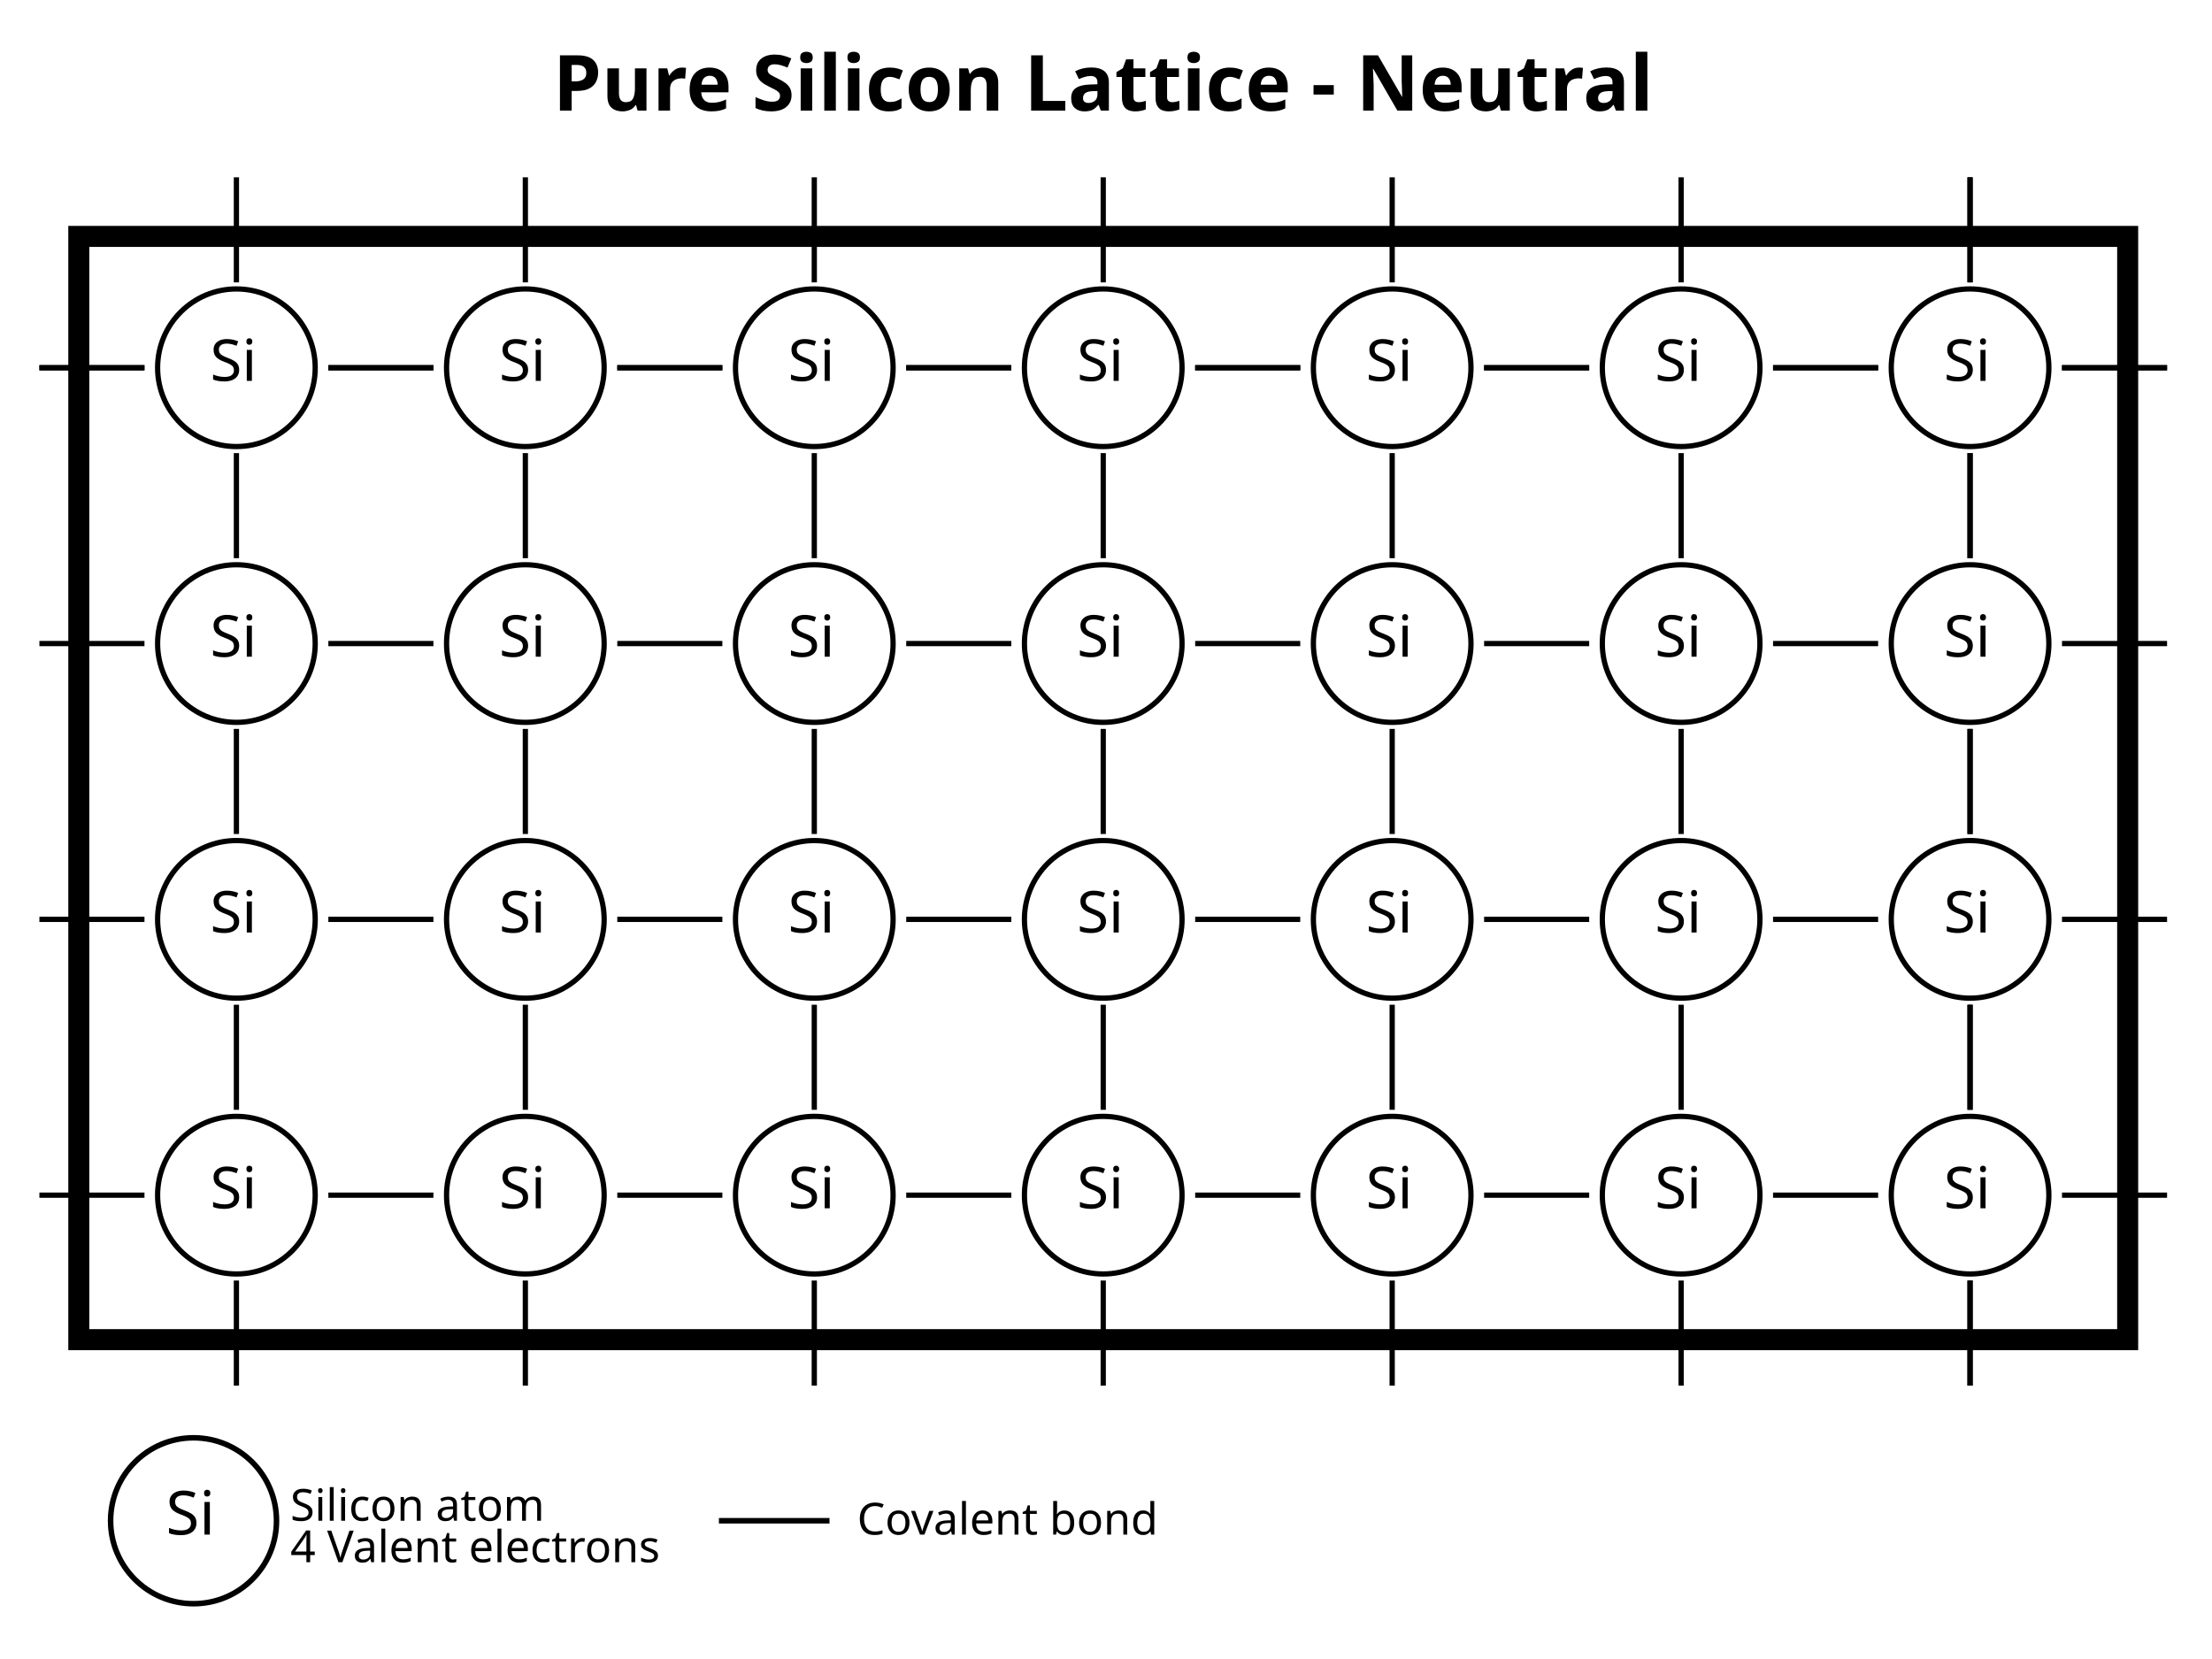
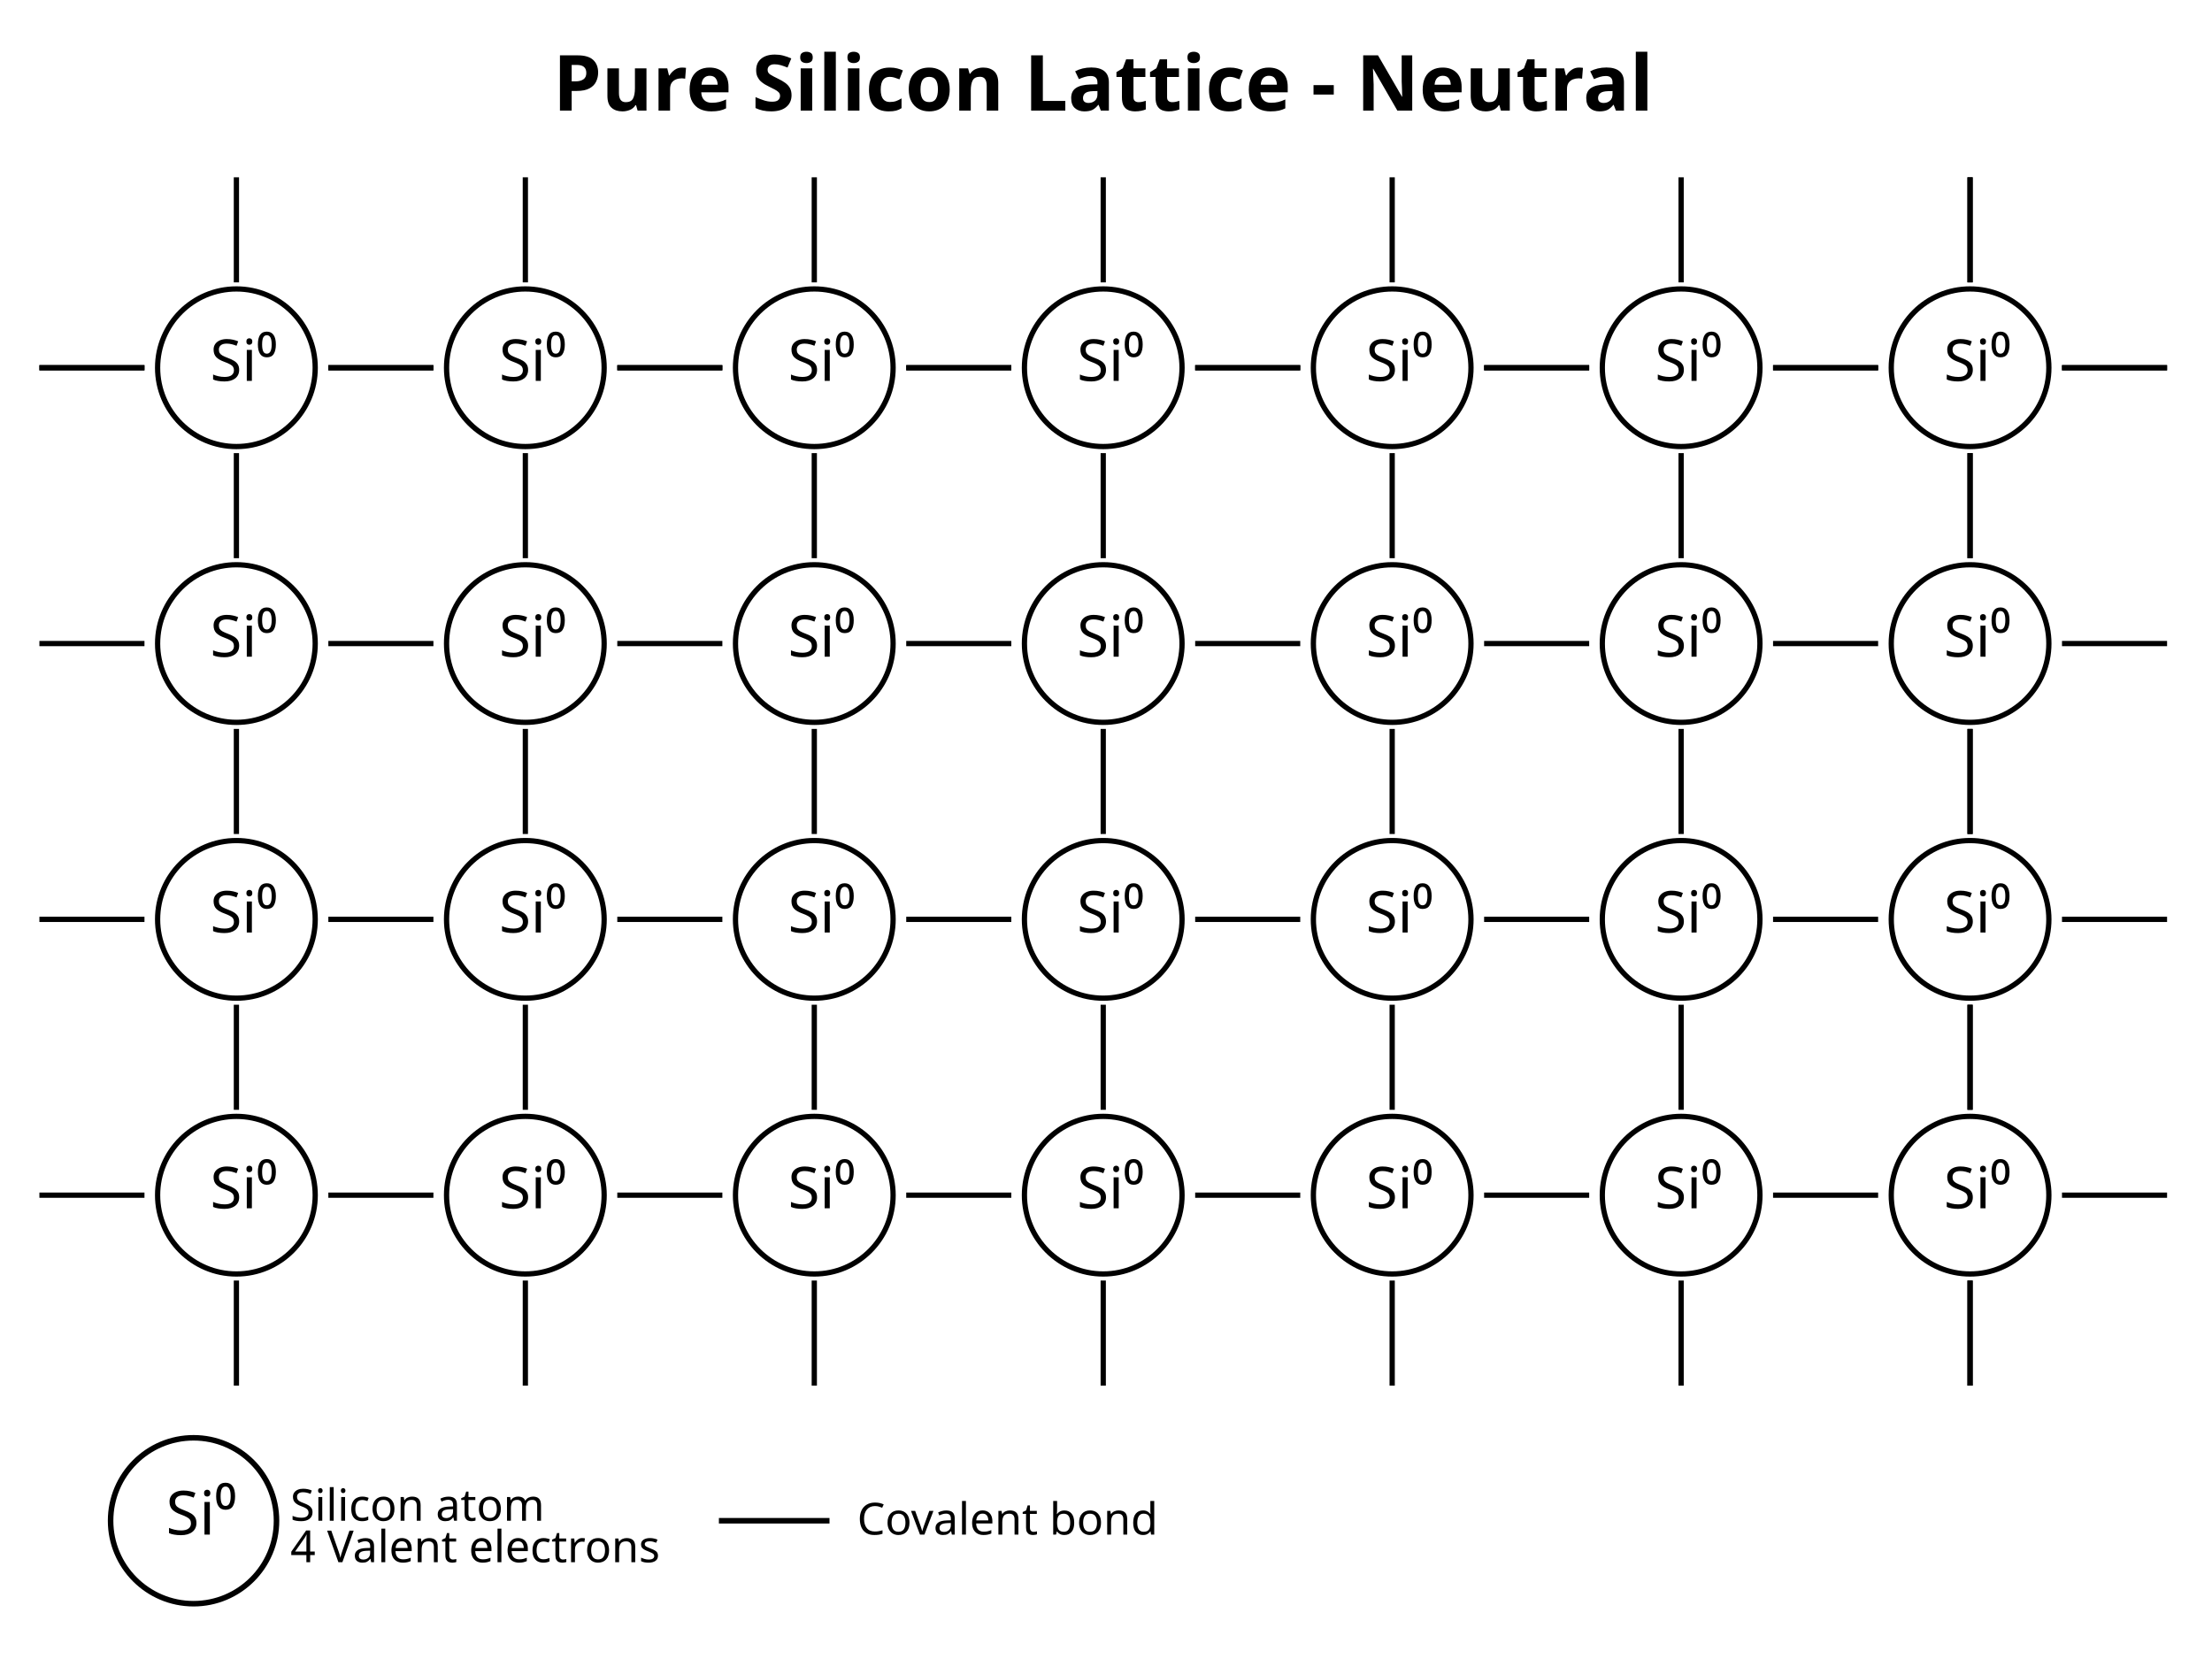
<svg xmlns="http://www.w3.org/2000/svg" xmlns:xlink="http://www.w3.org/1999/xlink" id="svg1" version="1.1" viewBox="0 0 800 600" width="800" height="600" preserveAspectRatio="xMidYMid" fill-rule="evenodd">
  <defs>
    <marker id="arrow_head" style="overflow:visible" viewBox="0 0 4 6" markerWidth="4" markerHeight="6" refX="left" refY="center" orient="auto-start-reverse" preserveAspectRatio="xMidYMid">
      <path style="fill:none;stroke:context-stroke;stroke-width:1;stroke-linecap:butt" d="M -3,-3 L 0,0 L -3,3" id="path5759">
            </path>
    </marker>
    <text id="headline" font-family="Ubuntu" font-size="28" font-weight="bold" fill="#000000">
      <tspan>Pure Silicon Lattice - Neutral</tspan>
    </text>
    <text id="title_1" font-family="Ubuntu" font-size="22" font-weight="bold" fill="#000000">
      <tspan x="70" y="60">neutral</tspan>
      <tspan x="570" y="60">neutral</tspan>
      <tspan x="350" y="0">Depletion</tspan>
      <tspan x="370" y="25">Zone</tspan>
      <tspan x="230" y="10">Potential</tspan>
      <tspan x="225" y="35">difference</tspan>
    </text>
    <text id="title_2" font-family="Ubuntu" font-size="22" font-weight="bold" fill="#000000">
      <tspan x="200" y="0">Acceptor</tspan>
      <tspan x="370" y="20">Barrier</tspan>
      <tspan x="500" y="0">Donor</tspan>
    </text>
    <circle id="hole" cx="0" cy="0" r="5" style="fill:#0000ff;fill-opacity:1;stroke:none">
        </circle>
    <circle id="electron" cx="0" cy="0" r="5" style="fill:#ff0000;fill-opacity:1;stroke:none">
        </circle>
    <circle id="atom" cx="10" cy="0" r="30" style="fill:none;stroke:#000000;stroke-width:2;stroke-opacity:1">
        </circle>
    <text id="silicon_label" font-family="Ubuntu" font-size="22" font-weight="norm" fill="#000000">
-       <tspan x="0" y="5">Si</tspan>
+       <tspan x="0" y="5">Si⁰</tspan>
    </text>
    <text id="boron_label" font-family="Ubuntu" font-size="22" font-weight="norm" fill="#000000">
-       <tspan x="0" y="5">B</tspan>
+       <tspan x="0" y="5">B⁰</tspan>
    </text>
    <text id="phosphorus_label" font-family="Ubuntu" font-size="22" font-weight="norm" fill="#000000">
-       <tspan x="0" y="5">P</tspan>
+       <tspan x="0" y="5">P⁰</tspan>
    </text>
    <g id="silicon_atom">
      <use xlink:href="#atom" />
      <use xlink:href="#silicon_label" />
    </g>
    <g id="boron_atom">
      <use xlink:href="#atom" />
      <use xlink:href="#hole" x="40" />
      <use xlink:href="#boron_label" />
    </g>
    <g id="phosphorus_atom">
      <use xlink:href="#atom" />
      <use xlink:href="#electron" x="40" y="29" />
      <line x1="32" y1="22" x2="36" y2="26" style="stroke:#000000;stroke-width:2;" />
      <use xlink:href="#phosphorus_label" />
    </g>
    <circle id="ion" cx="0" cy="0" r="15" style="fill:none;stroke:#000000;stroke-width:2;stroke-opacity:1">
        </circle>
    <path id="pos_charge" d="m 0,-13 v 28 m -13,-14.5 h 28" style="fill:none;stroke:#0000ff;stroke-width:2;stroke-opacity:1">
        </path>
    <path id="neg_charge" d="m -14,0 h 28" style="fill:none;stroke:#ff0000;stroke-width:2;stroke-opacity:1">
        </path>
    <path id="covalent_bond_h" d="m 0,0 h 40" style="fill:none;stroke:#000000;stroke-width:2;stroke-opacity:1">
        </path>
    <path id="covalent_bond_v" d="m 0,0 v 40" style="fill:none;stroke:#000000;stroke-width:2;stroke-opacity:1">
        </path>
    <g id="pos_ion">
      <use xlink:href="#ion" />
      <use xlink:href="#pos_charge" />
    </g>
    <g id="neg_ion">
      <use xlink:href="#ion" />
      <use xlink:href="#neg_charge" />
    </g>
    <g id="pos_ions">
      <use xlink:href="#pos_ion" x="15" y="30" />
      <use xlink:href="#pos_ion" x="105" y="30" />
      <use xlink:href="#pos_ion" x="195" y="30" />
      <use xlink:href="#pos_ion" x="285" y="30" />
      <use xlink:href="#pos_ion" x="60" y="80" />
      <use xlink:href="#pos_ion" x="150" y="80" />
      <use xlink:href="#pos_ion" x="240" y="80" />
    </g>
    <g id="neg_ions">
      <use xlink:href="#neg_ion" x="15" y="30" />
      <use xlink:href="#neg_ion" x="105" y="30" />
      <use xlink:href="#neg_ion" x="195" y="30" />
      <use xlink:href="#neg_ion" x="285" y="30" />
      <use xlink:href="#neg_ion" x="60" y="80" />
      <use xlink:href="#neg_ion" x="150" y="80" />
      <use xlink:href="#neg_ion" x="240" y="80" />
    </g>
    <g id="dep_pos_ions">
      <use xlink:href="#pos_ion" x="0" y="0" />
      <use xlink:href="#pos_ion" x="0" y="40" />
      <use xlink:href="#pos_ion" x="0" y="80" />
      <use xlink:href="#pos_ion" x="0" y="120" />
      <use xlink:href="#pos_ion" x="0" y="160" />
      <use xlink:href="#pos_ion" x="0" y="200" />
      <use xlink:href="#pos_ion" x="0" y="240" />
      <use xlink:href="#pos_ion" x="0" y="280" />
    </g>
    <g id="dep_neg_ions">
      <use xlink:href="#neg_ion" x="0" y="0" />
      <use xlink:href="#neg_ion" x="0" y="40" />
      <use xlink:href="#neg_ion" x="0" y="80" />
      <use xlink:href="#neg_ion" x="0" y="120" />
      <use xlink:href="#neg_ion" x="0" y="160" />
      <use xlink:href="#neg_ion" x="0" y="200" />
      <use xlink:href="#neg_ion" x="0" y="240" />
      <use xlink:href="#neg_ion" x="0" y="280" />
    </g>
    <g id="free_electrons">
      <use xlink:href="#electron" x="90" y="0" />
      <use xlink:href="#electron" x="180" y="0" />
      <use xlink:href="#electron" x="270" y="0" />
      <use xlink:href="#electron" x="45" y="50" />
      <use xlink:href="#electron" x="135" y="50" />
      <use xlink:href="#electron" x="225" y="50" />
      <use xlink:href="#electron" x="315" y="50" />
    </g>
    <g id="holes">
      <use xlink:href="#hole" x="90" y="0" />
      <use xlink:href="#hole" x="180" y="0" />
      <use xlink:href="#hole" x="270" y="0" />
      <use xlink:href="#hole" x="45" y="50" />
      <use xlink:href="#hole" x="135" y="50" />
      <use xlink:href="#hole" x="225" y="50" />
      <use xlink:href="#hole" x="315" y="50" />
    </g>
    <g id="holes_odd">
      <use xlink:href="#hole" x="0" y="0" />
      <use xlink:href="#hole" x="220" y="0" />
      <use xlink:href="#hole" x="440" y="0" />
    </g>
    <g id="holes_even">
      <use xlink:href="#hole" x="0" y="0" />
      <use xlink:href="#hole" x="220" y="0" />
      <use xlink:href="#hole" x="440" y="0" />
      <use xlink:href="#hole" x="660" y="0" />
    </g>
    <g id="free_electrons_odd">
      <use xlink:href="#electron" x="0" y="0" />
      <use xlink:href="#electron" x="220" y="0" />
      <use xlink:href="#electron" x="440" y="0" />
    </g>
    <g id="free_electrons_even">
      <use xlink:href="#electron" x="0" y="0" />
      <use xlink:href="#electron" x="220" y="0" />
      <use xlink:href="#electron" x="440" y="0" />
      <use xlink:href="#electron" x="660" y="0" />
    </g>
    <g id="si_atoms">
      <use xlink:href="#silicon_atom" x="0" y="0" />
      <use xlink:href="#silicon_atom" x="110" y="0" />
      <use xlink:href="#silicon_atom" x="220" y="0" />
      <use xlink:href="#silicon_atom" x="330" y="0" />
      <use xlink:href="#silicon_atom" x="440" y="0" />
      <use xlink:href="#silicon_atom" x="550" y="0" />
      <use xlink:href="#silicon_atom" x="660" y="0" />
    </g>
    <g id="si_atoms_odd">
      <use xlink:href="#silicon_atom" x="0" y="0" />
      <use xlink:href="#silicon_atom" x="220" y="0" />
      <use xlink:href="#silicon_atom" x="440" y="0" />
      <use xlink:href="#silicon_atom" x="660" y="0" />
    </g>
    <g id="si_atoms_even">
      <use xlink:href="#silicon_atom" x="110" y="0" />
      <use xlink:href="#silicon_atom" x="330" y="0" />
      <use xlink:href="#silicon_atom" x="550" y="0" />
    </g>
    <g id="boron_atoms_odd">
      <use xlink:href="#boron_atom" x="110" y="0" />
      <use xlink:href="#boron_atom" x="330" y="0" />
      <use xlink:href="#boron_atom" x="550" y="0" />
    </g>
    <g id="boron_atoms_even">
      <use xlink:href="#boron_atom" x="0" y="0" />
      <use xlink:href="#boron_atom" x="220" y="0" />
      <use xlink:href="#boron_atom" x="440" y="0" />
      <use xlink:href="#boron_atom" x="660" y="0" />
    </g>
    <g id="phosphorus_atoms_odd">
      <use xlink:href="#phosphorus_atom" x="110" y="0" />
      <use xlink:href="#phosphorus_atom" x="330" y="0" />
      <use xlink:href="#phosphorus_atom" x="550" y="0" />
    </g>
    <g id="phosphorus_atoms_even">
      <use xlink:href="#phosphorus_atom" x="0" y="0" />
      <use xlink:href="#phosphorus_atom" x="220" y="0" />
      <use xlink:href="#phosphorus_atom" x="440" y="0" />
      <use xlink:href="#phosphorus_atom" x="660" y="0" />
    </g>
    <g id="cov_bonds_h">
      <use xlink:href="#covalent_bond_h" x="-110" y="0" />
      <use xlink:href="#covalent_bond_h" x="0" y="0" />
      <use xlink:href="#covalent_bond_h" x="110" y="0" />
      <use xlink:href="#covalent_bond_h" x="220" y="0" />
      <use xlink:href="#covalent_bond_h" x="330" y="0" />
      <use xlink:href="#covalent_bond_h" x="440" y="0" />
      <use xlink:href="#covalent_bond_h" x="550" y="0" />
      <use xlink:href="#covalent_bond_h" x="660" y="0" />
    </g>
    <g id="cov_bonds_h_odd">
      <use xlink:href="#covalent_bond_h" x="-65" y="0" />
      <use xlink:href="#covalent_bond_h" x="45" y="0" />
      <use xlink:href="#covalent_bond_h" x="265" y="0" />
      <use xlink:href="#covalent_bond_h" x="485" y="0" />
      <use xlink:href="#covalent_bond_h" x="705" y="0" />
    </g>
    <g id="cov_bonds_h_even">
      <use xlink:href="#covalent_bond_h" x="-65" y="0" />
      <use xlink:href="#covalent_bond_h" x="155" y="0" />
      <use xlink:href="#covalent_bond_h" x="375" y="0" />
      <use xlink:href="#covalent_bond_h" x="595" y="0" />
    </g>
    <g id="cov_bonds_v">
      <use xlink:href="#covalent_bond_v" x="0" y="-105" />
      <use xlink:href="#covalent_bond_v" x="110" y="-105" />
      <use xlink:href="#covalent_bond_v" x="220" y="-105" />
      <use xlink:href="#covalent_bond_v" x="330" y="-105" />
      <use xlink:href="#covalent_bond_v" x="440" y="-105" />
      <use xlink:href="#covalent_bond_v" x="550" y="-105" />
      <use xlink:href="#covalent_bond_v" x="660" y="-105" />
      <use xlink:href="#covalent_bond_v" x="660" y="-105" />
    </g>
    <rect id="box" x="0" y="0" width="780" height="420" style="fill:none;stroke:#000000;stroke-width:8">
        </rect>
    <rect id="n-side" x="0" y="0" width="324" height="346" style="fill:#00ffff;fill-opacity:0.2;stroke:none">
        </rect>
    <rect id="p-side" x="0" y="0" width="324" height="346" style="fill:#ff0000;fill-opacity:0.2;stroke:none">
        </rect>
    <rect id="deplition_zone" x="0" y="0" width="124" height="346" style="fill:#ffff00;fill-opacity:0.2;stroke:none">
        </rect>
    <path id="barrier" d="m 0,0 v 346" style="fill:none;stroke:#000000;stroke-width:5;stroke-opacity:0.3;stroke-dasharray:4 4">
        </path>
    <g id="si_lattice">
      <use xlink:href="#si_atoms" x="0" y="0" />
      <use xlink:href="#si_atoms" x="0" y="105" />
      <use xlink:href="#si_atoms" x="0" y="210" />
      <use xlink:href="#si_atoms" x="0" y="315" />
      <use xlink:href="#cov_bonds_h" x="45" y="0" />
      <use xlink:href="#cov_bonds_h" x="45" y="0" />
      <use xlink:href="#cov_bonds_h" x="45" y="105" />
      <use xlink:href="#cov_bonds_h" x="45" y="210" />
      <use xlink:href="#cov_bonds_h" x="45" y="315" />
      <use xlink:href="#cov_bonds_v" x="10" y="32.5" />
      <use xlink:href="#cov_bonds_v" x="10" y="137.5" />
      <use xlink:href="#cov_bonds_v" x="10" y="242.5" />
      <use xlink:href="#cov_bonds_v" x="10" y="347.5" />
      <use xlink:href="#cov_bonds_v" x="10" y="452.5" />
    </g>
    <g id="n_lattice">
      <use xlink:href="#si_atoms_odd" x="0" y="0" />
      <use xlink:href="#si_atoms_even" x="0" y="105" />
      <use xlink:href="#si_atoms_odd" x="0" y="210" />
      <use xlink:href="#si_atoms_even" x="0" y="315" />
      <use xlink:href="#phosphorus_atoms_odd" x="0" y="0" />
      <use xlink:href="#phosphorus_atoms_even" x="0" y="105" />
      <use xlink:href="#phosphorus_atoms_odd" x="0" y="210" />
      <use xlink:href="#phosphorus_atoms_even" x="0" y="315" />
      <use xlink:href="#cov_bonds_h" x="0" y="0" />
      <use xlink:href="#cov_bonds_h" x="0" y="105" />
      <use xlink:href="#cov_bonds_h" x="0" y="210" />
      <use xlink:href="#cov_bonds_h" x="0" y="315" />
      <use xlink:href="#cov_bonds_v" x="10" y="32.5" />
      <use xlink:href="#cov_bonds_v" x="10" y="137.5" />
      <use xlink:href="#cov_bonds_v" x="10" y="242.5" />
      <use xlink:href="#cov_bonds_v" x="10" y="347.5" />
      <use xlink:href="#cov_bonds_v" x="10" y="452.5" />
    </g>
    <g id="p_lattice">
      <use xlink:href="#si_atoms_odd" x="0" y="0" />
      <use xlink:href="#si_atoms_even" x="0" y="105" />
      <use xlink:href="#si_atoms_odd" x="0" y="210" />
      <use xlink:href="#si_atoms_even" x="0" y="315" />
      <use xlink:href="#boron_atoms_odd" x="0" y="0" />
      <use xlink:href="#boron_atoms_even" x="0" y="105" />
      <use xlink:href="#boron_atoms_odd" x="0" y="210" />
      <use xlink:href="#boron_atoms_even" x="0" y="315" />
      <use xlink:href="#cov_bonds_h_odd" x="0" y="0" />
      <use xlink:href="#cov_bonds_h_even" x="0" y="105" />
      <use xlink:href="#cov_bonds_h_odd" x="0" y="210" />
      <use xlink:href="#cov_bonds_h_even" x="0" y="315" />
      <use xlink:href="#cov_bonds_v" x="10" y="32.5" />
      <use xlink:href="#cov_bonds_v" x="10" y="137.5" />
      <use xlink:href="#cov_bonds_v" x="10" y="242.5" />
      <use xlink:href="#cov_bonds_v" x="10" y="347.5" />
      <use xlink:href="#cov_bonds_v" x="10" y="452.5" />
    </g>
    <g id="body">
-       <use xlink:href="#box" x="0" y="0" />
      <use xlink:href="#si_lattice" x="50" y="50" />
    </g>
    <g id="legend">
      <use xlink:href="#silicon_atom" x="30" y="50" />
      <use xlink:href="#covalent_bond_h" x="230" y="50" />
      <text font-family="Ubuntu" font-size="16" font-weight="norm" fill="#000000">
        <tspan x="75" y="50">Silicon atom</tspan>
        <tspan x="75" y="65">4 Valent electrons</tspan>
        <tspan x="280" y="55">Covalent bond</tspan>
      </text>
    </g>
  </defs>
  <g id="page1">
    <g id="layer1" style="display:inline">
      <rect id="white_background" x="0" y="0" width="800" height="600" fill="white">
            </rect>
    </g>
    <g id="layer2" style="display:inline">
      <use xlink:href="#headline" x="200" y="40" />
      <use xlink:href="#body" x="30" y="90" transform="scale(0.95)" />
      <use xlink:href="#legend" x="30" y="500" />
    </g>
  </g>
</svg>
